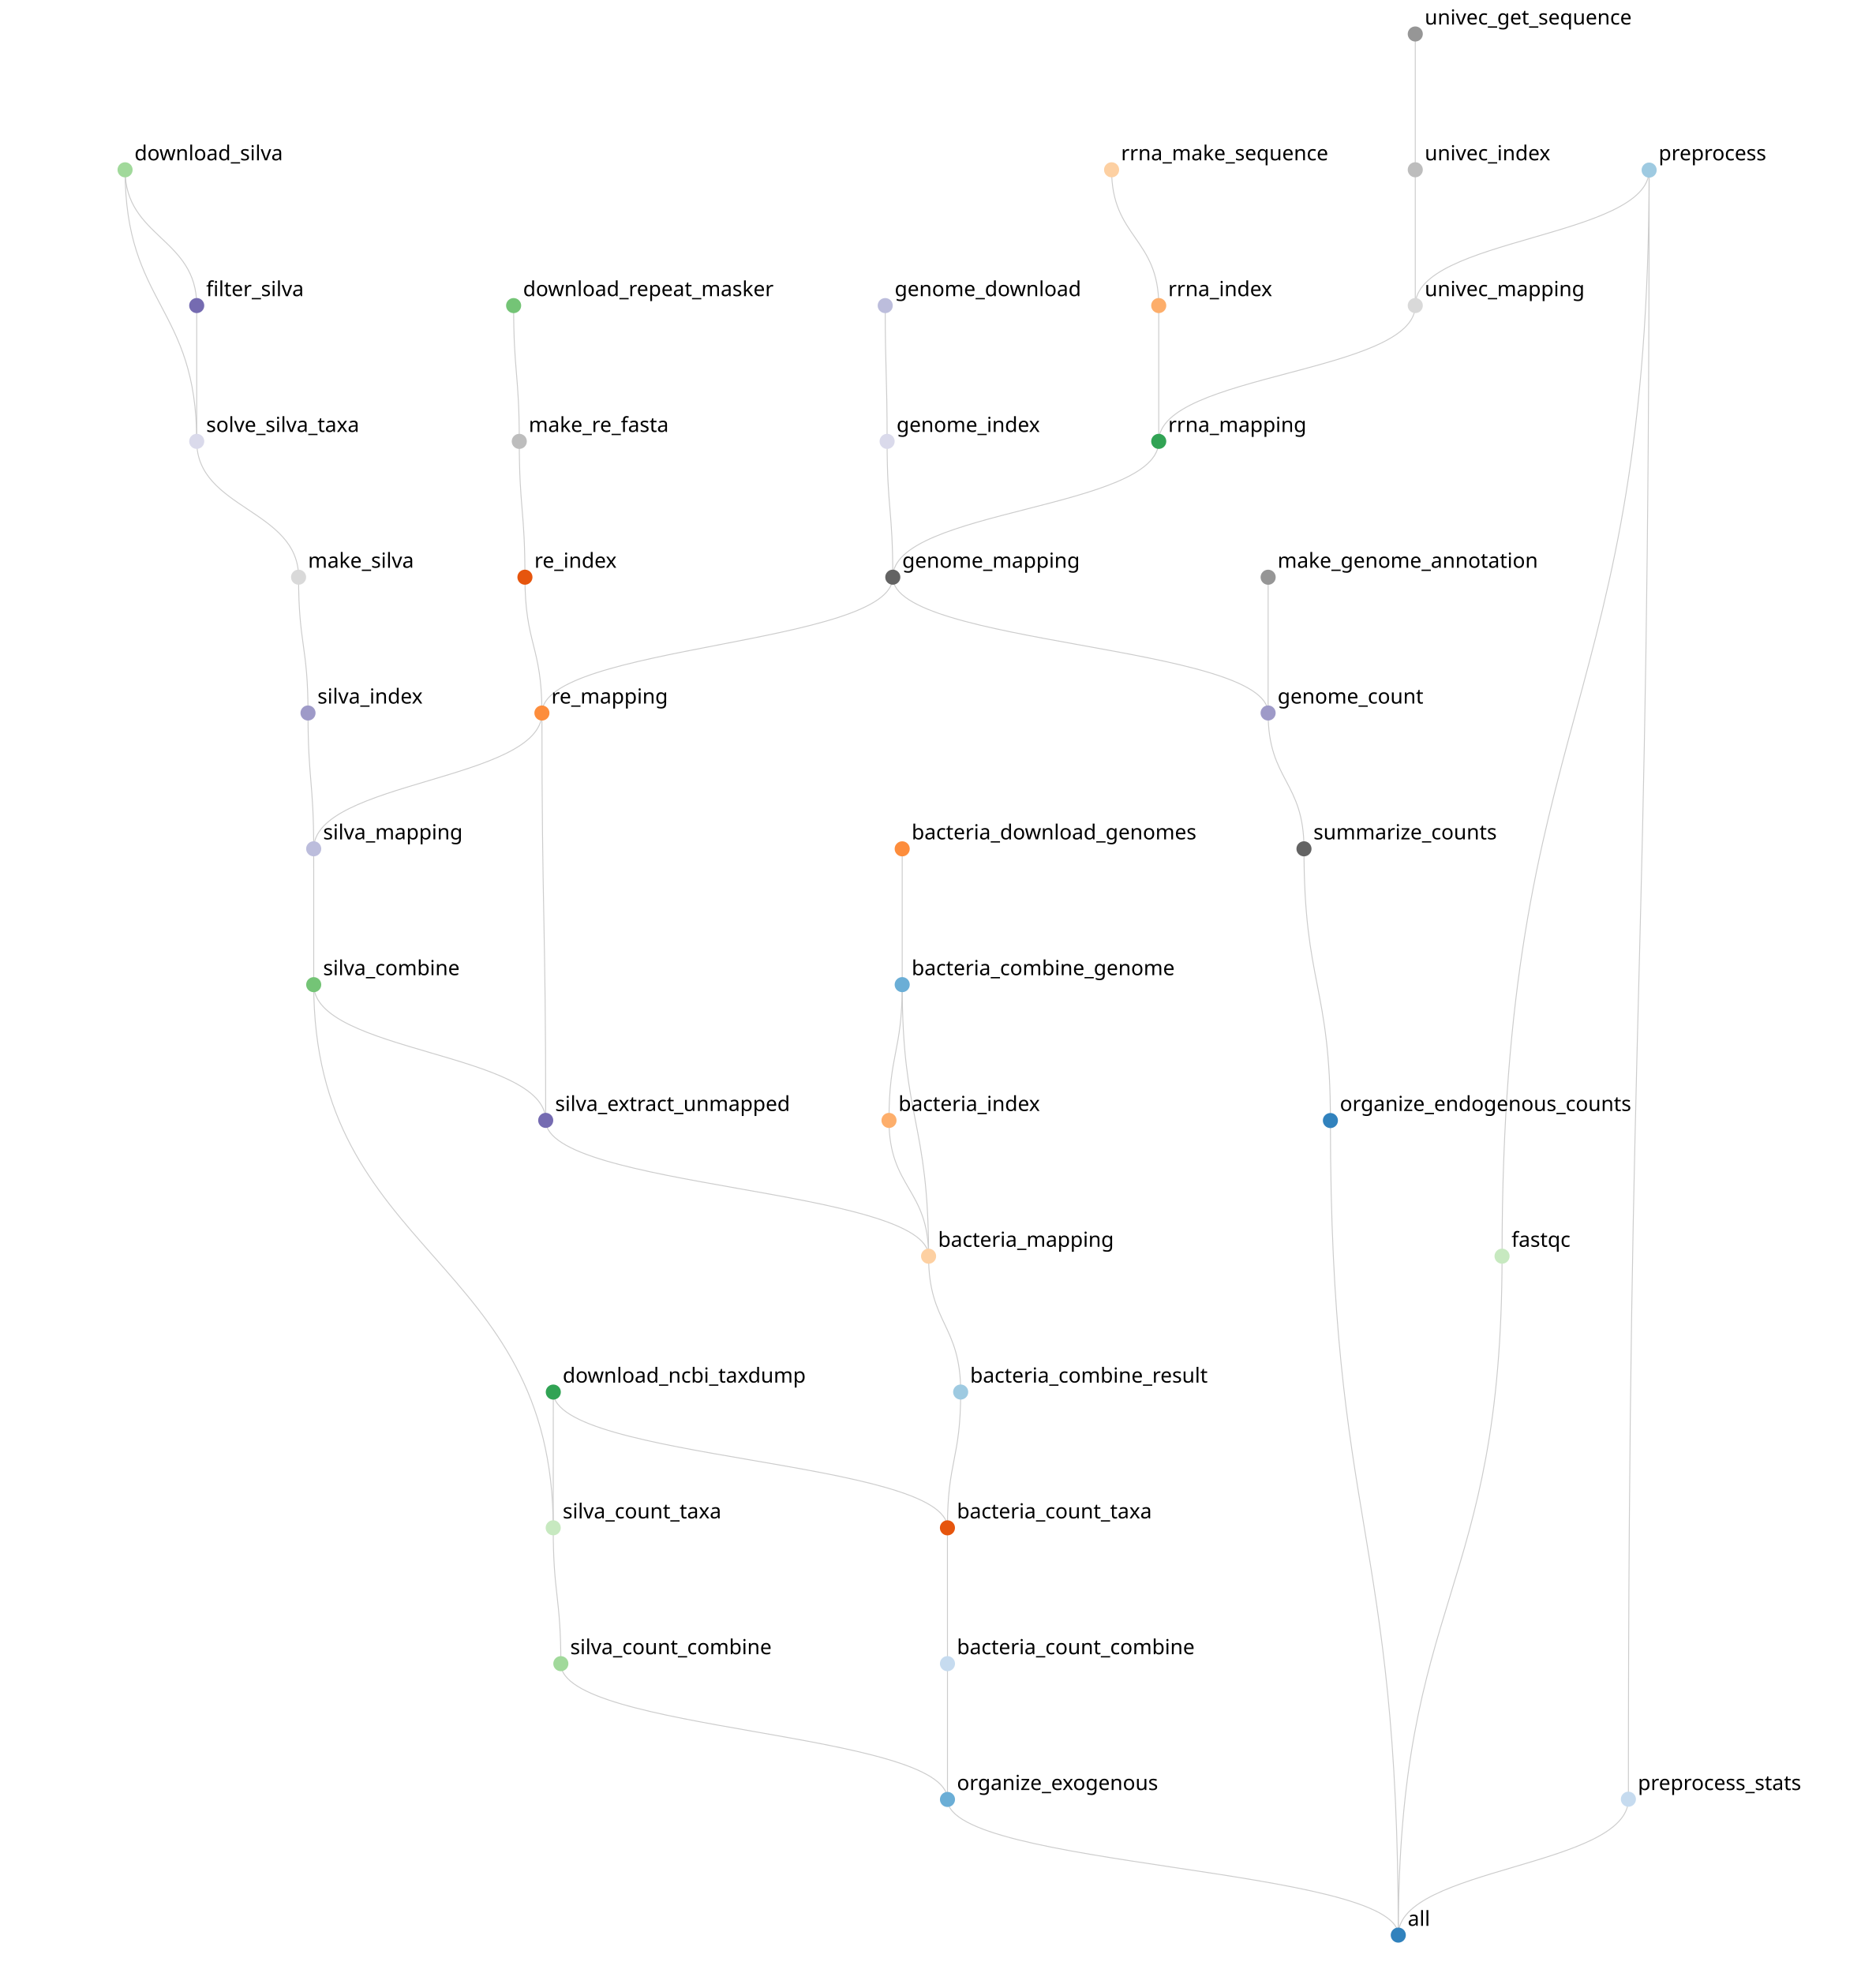
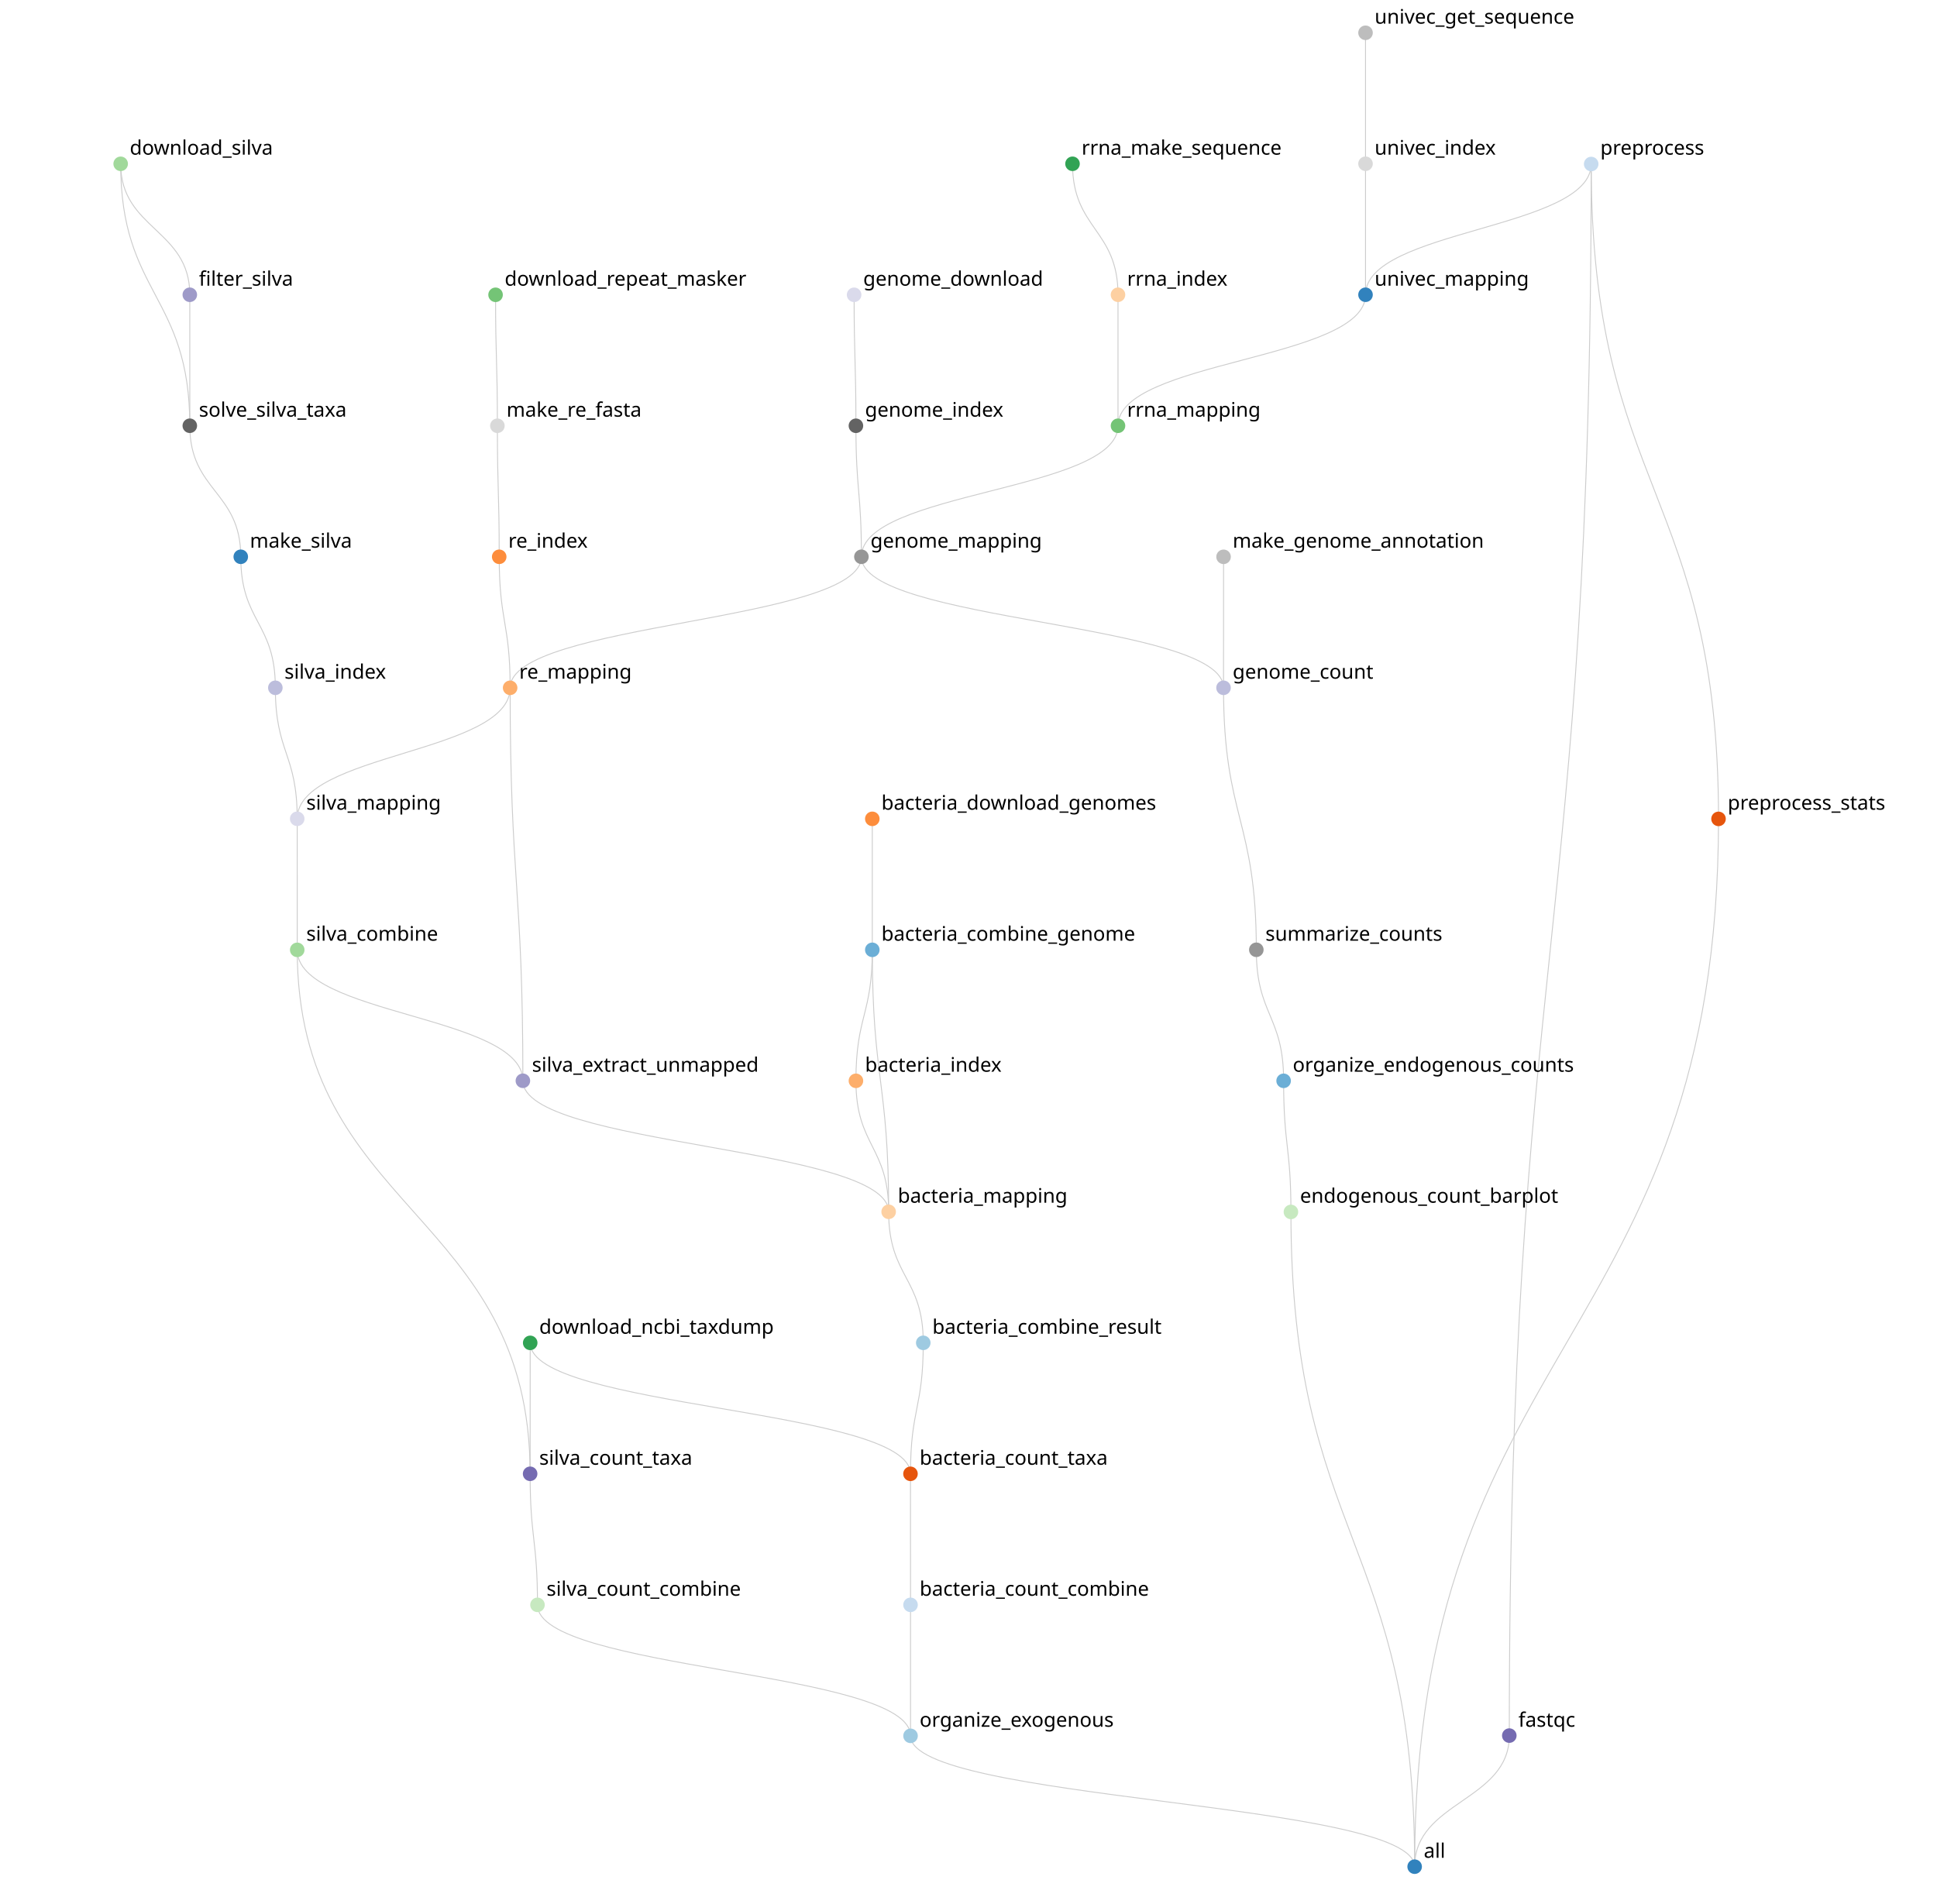
- <svg xmlns="http://www.w3.org/2000/svg" class="marks" width="994.29" height="1046" viewBox="0 0 994.29 1046" version="1.1">
+ <svg xmlns="http://www.w3.org/2000/svg" class="marks" width="1064.29" height="1046" viewBox="0 0 1064.29 1046" version="1.1">
  <g transform="translate(0,0)">
    <g class="mark-group role-frame root">
      <g transform="translate(0,0)">
-         <path class="background" d="M0,0h994.29v1046h-994.29Z" style="fill: none;" />
+         <path class="background" d="M0,0h1064.29v1046h-1064.29Z" style="fill: none;" />
        <g>
          <g class="mark-path role-mark" style="pointer-events: none;">
-             <path transform="translate(0,0)" d="M471.294,594.001C471.294,558.007 478.291,558.007 478.291,522.012" style="fill: none; stroke: #ccc; stroke-width: 0.5;" />
-             <path transform="translate(0,0)" d="M502.268,809.992C502.268,773.996 509.287,773.996 509.287,737.999" style="fill: none; stroke: #ccc; stroke-width: 0.5;" />
-             <path transform="translate(0,0)" d="M502.293,953.994C502.293,917.997 502.29,917.997 502.29,882" style="fill: none; stroke: #ccc; stroke-width: 0.5;" />
-             <path transform="translate(0,0)" d="M502.29,882C502.29,845.996 502.268,845.996 502.268,809.992" style="fill: none; stroke: #ccc; stroke-width: 0.5;" />
-             <path transform="translate(0,0)" d="M478.291,522.012C478.291,486.017 478.29,486.017 478.29,450.021" style="fill: none; stroke: #ccc; stroke-width: 0.5;" />
-             <path transform="translate(0,0)" d="M492.273,665.984C492.273,629.993 471.294,629.993 471.294,594.001" style="fill: none; stroke: #ccc; stroke-width: 0.5;" />
-             <path transform="translate(0,0)" d="M509.287,737.999C509.287,701.992 492.273,701.992 492.273,665.984" style="fill: none; stroke: #ccc; stroke-width: 0.5;" />
-             <path transform="translate(0,0)" d="M478.291,522.012C478.291,593.998 492.273,593.998 492.273,665.984" style="fill: none; stroke: #ccc; stroke-width: 0.5;" />
-             <path transform="translate(0,0)" d="M293.279,809.974C293.279,773.997 293.323,773.997 293.323,738.02" style="fill: none; stroke: #ccc; stroke-width: 0.5;" />
-             <path transform="translate(0,0)" d="M502.268,809.992C502.268,774.006 293.323,774.006 293.323,738.02" style="fill: none; stroke: #ccc; stroke-width: 0.5;" />
-             <path transform="translate(0,0)" d="M275.29,233.998C275.29,198.008 272.291,198.008 272.291,162.019" style="fill: none; stroke: #ccc; stroke-width: 0.5;" />
-             <path transform="translate(0,0)" d="M104.291,233.986C104.291,162.008 66.304,162.008 66.304,90.029" style="fill: none; stroke: #ccc; stroke-width: 0.5;" />
+             <path transform="translate(0,0)" d="M470.293,594.001C470.293,558.007 479.29,558.007 479.29,522.012" style="fill: none; stroke: #ccc; stroke-width: 0.5;" />
+             <path transform="translate(0,0)" d="M500.268,809.992C500.268,773.996 507.287,773.996 507.287,737.999" style="fill: none; stroke: #ccc; stroke-width: 0.5;" />
+             <path transform="translate(0,0)" d="M500.297,953.994C500.297,917.997 500.29,917.997 500.29,882" style="fill: none; stroke: #ccc; stroke-width: 0.5;" />
+             <path transform="translate(0,0)" d="M500.29,882C500.29,845.996 500.268,845.996 500.268,809.992" style="fill: none; stroke: #ccc; stroke-width: 0.5;" />
+             <path transform="translate(0,0)" d="M479.29,522.012C479.29,486.017 479.29,486.017 479.29,450.021" style="fill: none; stroke: #ccc; stroke-width: 0.5;" />
+             <path transform="translate(0,0)" d="M488.274,665.984C488.274,629.993 470.293,629.993 470.293,594.001" style="fill: none; stroke: #ccc; stroke-width: 0.5;" />
+             <path transform="translate(0,0)" d="M507.287,737.999C507.287,701.992 488.274,701.992 488.274,665.984" style="fill: none; stroke: #ccc; stroke-width: 0.5;" />
+             <path transform="translate(0,0)" d="M479.29,522.012C479.29,593.998 488.274,593.998 488.274,665.984" style="fill: none; stroke: #ccc; stroke-width: 0.5;" />
+             <path transform="translate(0,0)" d="M291.279,809.973C291.279,773.997 291.323,773.997 291.323,738.02" style="fill: none; stroke: #ccc; stroke-width: 0.5;" />
+             <path transform="translate(0,0)" d="M500.268,809.992C500.268,774.006 291.323,774.006 291.323,738.02" style="fill: none; stroke: #ccc; stroke-width: 0.5;" />
+             <path transform="translate(0,0)" d="M273.29,233.998C273.29,198.008 272.29,198.008 272.29,162.019" style="fill: none; stroke: #ccc; stroke-width: 0.5;" />
+             <path transform="translate(0,0)" d="M104.288,233.986C104.288,162.007 66.304,162.007 66.304,90.029" style="fill: none; stroke: #ccc; stroke-width: 0.5;" />
            <path transform="translate(0,0)" d="M104.286,162.001C104.286,126.015 66.304,126.015 66.304,90.029" style="fill: none; stroke: #ccc; stroke-width: 0.5;" />
-             <path transform="translate(0,0)" d="M741.283,1025.914C741.283,845.941 796.293,845.941 796.293,665.968" style="fill: none; stroke: #ccc; stroke-width: 0.5;" />
-             <path transform="translate(0,0)" d="M104.291,233.986C104.291,197.994 104.286,197.994 104.286,162.001" style="fill: none; stroke: #ccc; stroke-width: 0.5;" />
-             <path transform="translate(0,0)" d="M691.289,450.009C691.289,414 672.271,414 672.271,377.991" style="fill: none; stroke: #ccc; stroke-width: 0.5;" />
+             <path transform="translate(0,0)" d="M777.282,1025.9C777.282,845.98 709.302,845.98 709.302,666.06" style="fill: none; stroke: #ccc; stroke-width: 0.5;" />
+             <path transform="translate(0,0)" d="M777.282,1025.9C777.282,989.88 829.29,989.88 829.29,953.859" style="fill: none; stroke: #ccc; stroke-width: 0.5;" />
+             <path transform="translate(0,0)" d="M104.288,233.986C104.288,197.993 104.286,197.993 104.286,162.001" style="fill: none; stroke: #ccc; stroke-width: 0.5;" />
+             <path transform="translate(0,0)" d="M690.289,521.986C690.289,449.993 672.272,449.993 672.272,378" style="fill: none; stroke: #ccc; stroke-width: 0.5;" />
            <path transform="translate(0,0)" d="M470.29,234C470.29,198.009 469.29,198.009 469.29,162.019" style="fill: none; stroke: #ccc; stroke-width: 0.5;" />
-             <path transform="translate(0,0)" d="M473.303,306C473.303,270 470.29,270 470.29,234" style="fill: none; stroke: #ccc; stroke-width: 0.5;" />
-             <path transform="translate(0,0)" d="M672.271,377.991C672.271,341.996 473.303,341.996 473.303,306" style="fill: none; stroke: #ccc; stroke-width: 0.5;" />
-             <path transform="translate(0,0)" d="M287.293,378.012C287.293,342.006 473.303,342.006 473.303,306" style="fill: none; stroke: #ccc; stroke-width: 0.5;" />
-             <path transform="translate(0,0)" d="M672.271,377.991C672.271,342.006 672.29,342.006 672.29,306.021" style="fill: none; stroke: #ccc; stroke-width: 0.5;" />
-             <path transform="translate(0,0)" d="M278.291,306.002C278.291,270 275.29,270 275.29,233.998" style="fill: none; stroke: #ccc; stroke-width: 0.5;" />
-             <path transform="translate(0,0)" d="M163.29,378.001C163.29,342 158.283,342 158.283,305.998" style="fill: none; stroke: #ccc; stroke-width: 0.5;" />
-             <path transform="translate(0,0)" d="M741.283,1025.914C741.283,809.989 705.295,809.989 705.295,594.064" style="fill: none; stroke: #ccc; stroke-width: 0.5;" />
-             <path transform="translate(0,0)" d="M741.283,1025.914C741.283,989.954 502.293,989.954 502.293,953.994" style="fill: none; stroke: #ccc; stroke-width: 0.5;" />
-             <path transform="translate(0,0)" d="M863.272,953.861C863.272,522.017 874.27,522.017 874.27,90.173" style="fill: none; stroke: #ccc; stroke-width: 0.5;" />
-             <path transform="translate(0,0)" d="M796.293,665.968C796.293,378.07 874.27,378.07 874.27,90.173" style="fill: none; stroke: #ccc; stroke-width: 0.5;" />
-             <path transform="translate(0,0)" d="M750.289,161.994C750.289,126.084 874.27,126.084 874.27,90.173" style="fill: none; stroke: #ccc; stroke-width: 0.5;" />
-             <path transform="translate(0,0)" d="M741.283,1025.914C741.283,989.888 863.272,989.888 863.272,953.861" style="fill: none; stroke: #ccc; stroke-width: 0.5;" />
-             <path transform="translate(0,0)" d="M287.293,378.012C287.293,342.007 278.291,342.007 278.291,306.002" style="fill: none; stroke: #ccc; stroke-width: 0.5;" />
-             <path transform="translate(0,0)" d="M166.301,449.992C166.301,414.002 287.293,414.002 287.293,378.012" style="fill: none; stroke: #ccc; stroke-width: 0.5;" />
-             <path transform="translate(0,0)" d="M289.3,593.98C289.3,485.996 287.293,485.996 287.293,378.012" style="fill: none; stroke: #ccc; stroke-width: 0.5;" />
+             <path transform="translate(0,0)" d="M473.302,306C473.302,270 470.29,270 470.29,234" style="fill: none; stroke: #ccc; stroke-width: 0.5;" />
+             <path transform="translate(0,0)" d="M672.272,378C672.272,342 473.302,342 473.302,306" style="fill: none; stroke: #ccc; stroke-width: 0.5;" />
+             <path transform="translate(0,0)" d="M280.295,378.012C280.295,342.006 473.302,342.006 473.302,306" style="fill: none; stroke: #ccc; stroke-width: 0.5;" />
+             <path transform="translate(0,0)" d="M672.272,378C672.272,342.011 672.29,342.011 672.29,306.021" style="fill: none; stroke: #ccc; stroke-width: 0.5;" />
+             <path transform="translate(0,0)" d="M274.291,306.002C274.291,270 273.29,270 273.29,233.998" style="fill: none; stroke: #ccc; stroke-width: 0.5;" />
+             <path transform="translate(0,0)" d="M151.29,378.001C151.29,342 132.288,342 132.288,305.998" style="fill: none; stroke: #ccc; stroke-width: 0.5;" />
+             <path transform="translate(0,0)" d="M709.302,666.06C709.302,630.03 705.289,630.03 705.289,594" style="fill: none; stroke: #ccc; stroke-width: 0.5;" />
+             <path transform="translate(0,0)" d="M777.282,1025.9C777.282,989.947 500.297,989.947 500.297,953.994" style="fill: none; stroke: #ccc; stroke-width: 0.5;" />
+             <path transform="translate(0,0)" d="M944.246,450.05C944.246,270.098 874.282,270.098 874.282,90.147" style="fill: none; stroke: #ccc; stroke-width: 0.5;" />
+             <path transform="translate(0,0)" d="M829.29,953.859C829.29,522.003 874.282,522.003 874.282,90.147" style="fill: none; stroke: #ccc; stroke-width: 0.5;" />
+             <path transform="translate(0,0)" d="M750.289,161.994C750.289,126.071 874.282,126.071 874.282,90.147" style="fill: none; stroke: #ccc; stroke-width: 0.5;" />
+             <path transform="translate(0,0)" d="M777.282,1025.9C777.282,737.975 944.246,737.975 944.246,450.05" style="fill: none; stroke: #ccc; stroke-width: 0.5;" />
+             <path transform="translate(0,0)" d="M280.295,378.012C280.295,342.007 274.291,342.007 274.291,306.002" style="fill: none; stroke: #ccc; stroke-width: 0.5;" />
+             <path transform="translate(0,0)" d="M163.3,449.992C163.3,414.002 280.295,414.002 280.295,378.012" style="fill: none; stroke: #ccc; stroke-width: 0.5;" />
+             <path transform="translate(0,0)" d="M287.299,593.979C287.299,485.996 280.295,485.996 280.295,378.012" style="fill: none; stroke: #ccc; stroke-width: 0.5;" />
            <path transform="translate(0,0)" d="M614.288,233.995C614.288,197.997 614.287,197.997 614.287,161.999" style="fill: none; stroke: #ccc; stroke-width: 0.5;" />
            <path transform="translate(0,0)" d="M614.287,161.999C614.287,126.009 589.297,126.009 589.297,90.019" style="fill: none; stroke: #ccc; stroke-width: 0.5;" />
-             <path transform="translate(0,0)" d="M473.303,306C473.303,269.998 614.288,269.998 614.288,233.995" style="fill: none; stroke: #ccc; stroke-width: 0.5;" />
-             <path transform="translate(0,0)" d="M293.279,809.974C293.279,666.001 166.312,666.001 166.312,522.028" style="fill: none; stroke: #ccc; stroke-width: 0.5;" />
-             <path transform="translate(0,0)" d="M289.3,593.98C289.3,558.004 166.312,558.004 166.312,522.028" style="fill: none; stroke: #ccc; stroke-width: 0.5;" />
-             <path transform="translate(0,0)" d="M502.293,953.994C502.293,917.999 297.322,917.999 297.322,882.003" style="fill: none; stroke: #ccc; stroke-width: 0.5;" />
-             <path transform="translate(0,0)" d="M297.322,882.003C297.322,845.988 293.279,845.988 293.279,809.974" style="fill: none; stroke: #ccc; stroke-width: 0.5;" />
-             <path transform="translate(0,0)" d="M492.273,665.984C492.273,629.982 289.3,629.982 289.3,593.98" style="fill: none; stroke: #ccc; stroke-width: 0.5;" />
-             <path transform="translate(0,0)" d="M166.301,449.992C166.301,413.997 163.29,413.997 163.29,378.001" style="fill: none; stroke: #ccc; stroke-width: 0.5;" />
-             <path transform="translate(0,0)" d="M166.312,522.028C166.312,486.01 166.301,486.01 166.301,449.992" style="fill: none; stroke: #ccc; stroke-width: 0.5;" />
-             <path transform="translate(0,0)" d="M158.283,305.998C158.283,269.992 104.291,269.992 104.291,233.986" style="fill: none; stroke: #ccc; stroke-width: 0.5;" />
-             <path transform="translate(0,0)" d="M705.295,594.064C705.295,522.036 691.289,522.036 691.289,450.009" style="fill: none; stroke: #ccc; stroke-width: 0.5;" />
+             <path transform="translate(0,0)" d="M473.302,306C473.302,269.998 614.288,269.998 614.288,233.995" style="fill: none; stroke: #ccc; stroke-width: 0.5;" />
+             <path transform="translate(0,0)" d="M291.279,809.973C291.279,666.001 163.312,666.001 163.312,522.028" style="fill: none; stroke: #ccc; stroke-width: 0.5;" />
+             <path transform="translate(0,0)" d="M287.299,593.979C287.299,558.004 163.312,558.004 163.312,522.028" style="fill: none; stroke: #ccc; stroke-width: 0.5;" />
+             <path transform="translate(0,0)" d="M500.297,953.994C500.297,917.999 295.322,917.999 295.322,882.003" style="fill: none; stroke: #ccc; stroke-width: 0.5;" />
+             <path transform="translate(0,0)" d="M295.322,882.003C295.322,845.988 291.279,845.988 291.279,809.973" style="fill: none; stroke: #ccc; stroke-width: 0.5;" />
+             <path transform="translate(0,0)" d="M488.274,665.984C488.274,629.982 287.299,629.982 287.299,593.979" style="fill: none; stroke: #ccc; stroke-width: 0.5;" />
+             <path transform="translate(0,0)" d="M163.3,449.992C163.3,413.997 151.29,413.997 151.29,378.001" style="fill: none; stroke: #ccc; stroke-width: 0.5;" />
+             <path transform="translate(0,0)" d="M163.312,522.028C163.312,486.01 163.3,486.01 163.3,449.992" style="fill: none; stroke: #ccc; stroke-width: 0.5;" />
+             <path transform="translate(0,0)" d="M132.288,305.998C132.288,269.992 104.288,269.992 104.288,233.986" style="fill: none; stroke: #ccc; stroke-width: 0.5;" />
+             <path transform="translate(0,0)" d="M705.289,594C705.289,557.993 690.289,557.993 690.289,521.986" style="fill: none; stroke: #ccc; stroke-width: 0.5;" />
            <path transform="translate(0,0)" d="M750.29,89.999C750.29,54.009 750.29,54.009 750.29,18.019" style="fill: none; stroke: #ccc; stroke-width: 0.5;" />
            <path transform="translate(0,0)" d="M750.289,161.994C750.289,125.997 750.29,125.997 750.29,89.999" style="fill: none; stroke: #ccc; stroke-width: 0.5;" />
            <path transform="translate(0,0)" d="M614.288,233.995C614.288,197.995 750.289,197.995 750.289,161.994" style="fill: none; stroke: #ccc; stroke-width: 0.5;" />
          </g>
          <g class="mark-symbol role-mark nodes">
-             <path transform="translate(741.2833,1025.914)" d="M4,0A4,4,0,1,1,-4,0A4,4,0,1,1,4,0" style="fill: #3182bd;" />
-             <path transform="translate(478.2908,522.0122)" d="M4,0A4,4,0,1,1,-4,0A4,4,0,1,1,4,0" style="fill: #6baed6;" />
-             <path transform="translate(509.2869,737.9989)" d="M4,0A4,4,0,1,1,-4,0A4,4,0,1,1,4,0" style="fill: #9ecae1;" />
-             <path transform="translate(502.29,882)" d="M4,0A4,4,0,1,1,-4,0A4,4,0,1,1,4,0" style="fill: #c6dbef;" />
-             <path transform="translate(502.2683,809.9923)" d="M4,0A4,4,0,1,1,-4,0A4,4,0,1,1,4,0" style="fill: #e6550d;" />
-             <path transform="translate(478.29,450.0212)" d="M4,0A4,4,0,1,1,-4,0A4,4,0,1,1,4,0" style="fill: #fd8d3c;" />
-             <path transform="translate(471.2936,594.0011)" d="M4,0A4,4,0,1,1,-4,0A4,4,0,1,1,4,0" style="fill: #fdae6b;" />
-             <path transform="translate(492.2734,665.9843)" d="M4,0A4,4,0,1,1,-4,0A4,4,0,1,1,4,0" style="fill: #fdd0a2;" />
-             <path transform="translate(293.3234,738.02)" d="M4,0A4,4,0,1,1,-4,0A4,4,0,1,1,4,0" style="fill: #31a354;" />
-             <path transform="translate(272.2908,162.0188)" d="M4,0A4,4,0,1,1,-4,0A4,4,0,1,1,4,0" style="fill: #74c476;" />
+             <path transform="translate(777.2817,1025.9)" d="M4,0A4,4,0,1,1,-4,0A4,4,0,1,1,4,0" style="fill: #3182bd;" />
+             <path transform="translate(479.2901,522.0122)" d="M4,0A4,4,0,1,1,-4,0A4,4,0,1,1,4,0" style="fill: #6baed6;" />
+             <path transform="translate(507.2867,737.9989)" d="M4,0A4,4,0,1,1,-4,0A4,4,0,1,1,4,0" style="fill: #9ecae1;" />
+             <path transform="translate(500.29,882)" d="M4,0A4,4,0,1,1,-4,0A4,4,0,1,1,4,0" style="fill: #c6dbef;" />
+             <path transform="translate(500.2683,809.9923)" d="M4,0A4,4,0,1,1,-4,0A4,4,0,1,1,4,0" style="fill: #e6550d;" />
+             <path transform="translate(479.29,450.0212)" d="M4,0A4,4,0,1,1,-4,0A4,4,0,1,1,4,0" style="fill: #fd8d3c;" />
+             <path transform="translate(470.2934,594.0011)" d="M4,0A4,4,0,1,1,-4,0A4,4,0,1,1,4,0" style="fill: #fdae6b;" />
+             <path transform="translate(488.2742,665.9844)" d="M4,0A4,4,0,1,1,-4,0A4,4,0,1,1,4,0" style="fill: #fdd0a2;" />
+             <path transform="translate(291.3234,738.02)" d="M4,0A4,4,0,1,1,-4,0A4,4,0,1,1,4,0" style="fill: #31a354;" />
+             <path transform="translate(272.2903,162.0188)" d="M4,0A4,4,0,1,1,-4,0A4,4,0,1,1,4,0" style="fill: #74c476;" />
            <path transform="translate(66.30364,90.02905)" d="M4,0A4,4,0,1,1,-4,0A4,4,0,1,1,4,0" style="fill: #a1d99b;" />
-             <path transform="translate(796.2932,665.9678)" d="M4,0A4,4,0,1,1,-4,0A4,4,0,1,1,4,0" style="fill: #c7e9c0;" />
-             <path transform="translate(104.2861,162.001)" d="M4,0A4,4,0,1,1,-4,0A4,4,0,1,1,4,0" style="fill: #756bb1;" />
-             <path transform="translate(672.2715,377.9914)" d="M4,0A4,4,0,1,1,-4,0A4,4,0,1,1,4,0" style="fill: #9e9ac8;" />
-             <path transform="translate(469.2903,162.0188)" d="M4,0A4,4,0,1,1,-4,0A4,4,0,1,1,4,0" style="fill: #bcbddc;" />
-             <path transform="translate(470.2903,234)" d="M4,0A4,4,0,1,1,-4,0A4,4,0,1,1,4,0" style="fill: #dadaeb;" />
-             <path transform="translate(473.3028,306.0003)" d="M4,0A4,4,0,1,1,-4,0A4,4,0,1,1,4,0" style="fill: #636363;" />
-             <path transform="translate(672.29,306.0211)" d="M4,0A4,4,0,1,1,-4,0A4,4,0,1,1,4,0" style="fill: #969696;" />
-             <path transform="translate(275.2899,233.9977)" d="M4,0A4,4,0,1,1,-4,0A4,4,0,1,1,4,0" style="fill: #bdbdbd;" />
-             <path transform="translate(158.2835,305.9977)" d="M4,0A4,4,0,1,1,-4,0A4,4,0,1,1,4,0" style="fill: #d9d9d9;" />
-             <path transform="translate(705.295,594.0635)" d="M4,0A4,4,0,1,1,-4,0A4,4,0,1,1,4,0" style="fill: #3182bd;" />
-             <path transform="translate(502.2928,953.9941)" d="M4,0A4,4,0,1,1,-4,0A4,4,0,1,1,4,0" style="fill: #6baed6;" />
-             <path transform="translate(874.2695,90.17274)" d="M4,0A4,4,0,1,1,-4,0A4,4,0,1,1,4,0" style="fill: #9ecae1;" />
-             <path transform="translate(863.2718,953.8609)" d="M4,0A4,4,0,1,1,-4,0A4,4,0,1,1,4,0" style="fill: #c6dbef;" />
-             <path transform="translate(278.2909,306.0024)" d="M4,0A4,4,0,1,1,-4,0A4,4,0,1,1,4,0" style="fill: #e6550d;" />
-             <path transform="translate(287.2932,378.012)" d="M4,0A4,4,0,1,1,-4,0A4,4,0,1,1,4,0" style="fill: #fd8d3c;" />
-             <path transform="translate(614.2866,161.9988)" d="M4,0A4,4,0,1,1,-4,0A4,4,0,1,1,4,0" style="fill: #fdae6b;" />
-             <path transform="translate(589.2967,90.01936)" d="M4,0A4,4,0,1,1,-4,0A4,4,0,1,1,4,0" style="fill: #fdd0a2;" />
-             <path transform="translate(614.2878,233.9953)" d="M4,0A4,4,0,1,1,-4,0A4,4,0,1,1,4,0" style="fill: #31a354;" />
-             <path transform="translate(166.3118,522.0277)" d="M4,0A4,4,0,1,1,-4,0A4,4,0,1,1,4,0" style="fill: #74c476;" />
-             <path transform="translate(297.3222,882.003)" d="M4,0A4,4,0,1,1,-4,0A4,4,0,1,1,4,0" style="fill: #a1d99b;" />
-             <path transform="translate(293.2786,809.9735)" d="M4,0A4,4,0,1,1,-4,0A4,4,0,1,1,4,0" style="fill: #c7e9c0;" />
-             <path transform="translate(289.3002,593.9795)" d="M4,0A4,4,0,1,1,-4,0A4,4,0,1,1,4,0" style="fill: #756bb1;" />
-             <path transform="translate(163.2899,378.0014)" d="M4,0A4,4,0,1,1,-4,0A4,4,0,1,1,4,0" style="fill: #9e9ac8;" />
-             <path transform="translate(166.3011,449.9923)" d="M4,0A4,4,0,1,1,-4,0A4,4,0,1,1,4,0" style="fill: #bcbddc;" />
-             <path transform="translate(104.2909,233.9862)" d="M4,0A4,4,0,1,1,-4,0A4,4,0,1,1,4,0" style="fill: #dadaeb;" />
-             <path transform="translate(691.2895,450.0093)" d="M4,0A4,4,0,1,1,-4,0A4,4,0,1,1,4,0" style="fill: #636363;" />
-             <path transform="translate(750.29,18.0188)" d="M4,0A4,4,0,1,1,-4,0A4,4,0,1,1,4,0" style="fill: #969696;" />
-             <path transform="translate(750.29,89.99906)" d="M4,0A4,4,0,1,1,-4,0A4,4,0,1,1,4,0" style="fill: #bdbdbd;" />
-             <path transform="translate(750.2888,161.9945)" d="M4,0A4,4,0,1,1,-4,0A4,4,0,1,1,4,0" style="fill: #d9d9d9;" />
+             <path transform="translate(709.3023,666.06)" d="M4,0A4,4,0,1,1,-4,0A4,4,0,1,1,4,0" style="fill: #c7e9c0;" />
+             <path transform="translate(829.2904,953.8593)" d="M4,0A4,4,0,1,1,-4,0A4,4,0,1,1,4,0" style="fill: #756bb1;" />
+             <path transform="translate(104.2861,162.001)" d="M4,0A4,4,0,1,1,-4,0A4,4,0,1,1,4,0" style="fill: #9e9ac8;" />
+             <path transform="translate(672.2717,378)" d="M4,0A4,4,0,1,1,-4,0A4,4,0,1,1,4,0" style="fill: #bcbddc;" />
+             <path transform="translate(469.2903,162.0188)" d="M4,0A4,4,0,1,1,-4,0A4,4,0,1,1,4,0" style="fill: #dadaeb;" />
+             <path transform="translate(470.2903,234)" d="M4,0A4,4,0,1,1,-4,0A4,4,0,1,1,4,0" style="fill: #636363;" />
+             <path transform="translate(473.3023,306.0003)" d="M4,0A4,4,0,1,1,-4,0A4,4,0,1,1,4,0" style="fill: #969696;" />
+             <path transform="translate(672.29,306.0212)" d="M4,0A4,4,0,1,1,-4,0A4,4,0,1,1,4,0" style="fill: #bdbdbd;" />
+             <path transform="translate(273.29,233.9977)" d="M4,0A4,4,0,1,1,-4,0A4,4,0,1,1,4,0" style="fill: #d9d9d9;" />
+             <path transform="translate(132.2885,305.9984)" d="M4,0A4,4,0,1,1,-4,0A4,4,0,1,1,4,0" style="fill: #3182bd;" />
+             <path transform="translate(705.2889,593.9999)" d="M4,0A4,4,0,1,1,-4,0A4,4,0,1,1,4,0" style="fill: #6baed6;" />
+             <path transform="translate(500.2971,953.9942)" d="M4,0A4,4,0,1,1,-4,0A4,4,0,1,1,4,0" style="fill: #9ecae1;" />
+             <path transform="translate(874.2823,90.14686)" d="M4,0A4,4,0,1,1,-4,0A4,4,0,1,1,4,0" style="fill: #c6dbef;" />
+             <path transform="translate(944.2462,450.05)" d="M4,0A4,4,0,1,1,-4,0A4,4,0,1,1,4,0" style="fill: #e6550d;" />
+             <path transform="translate(274.2907,306.0024)" d="M4,0A4,4,0,1,1,-4,0A4,4,0,1,1,4,0" style="fill: #fd8d3c;" />
+             <path transform="translate(280.2947,378.012)" d="M4,0A4,4,0,1,1,-4,0A4,4,0,1,1,4,0" style="fill: #fdae6b;" />
+             <path transform="translate(614.2866,161.9988)" d="M4,0A4,4,0,1,1,-4,0A4,4,0,1,1,4,0" style="fill: #fdd0a2;" />
+             <path transform="translate(589.2967,90.01936)" d="M4,0A4,4,0,1,1,-4,0A4,4,0,1,1,4,0" style="fill: #31a354;" />
+             <path transform="translate(614.2878,233.9953)" d="M4,0A4,4,0,1,1,-4,0A4,4,0,1,1,4,0" style="fill: #74c476;" />
+             <path transform="translate(163.312,522.0277)" d="M4,0A4,4,0,1,1,-4,0A4,4,0,1,1,4,0" style="fill: #a1d99b;" />
+             <path transform="translate(295.3222,882.003)" d="M4,0A4,4,0,1,1,-4,0A4,4,0,1,1,4,0" style="fill: #c7e9c0;" />
+             <path transform="translate(291.2785,809.9735)" d="M4,0A4,4,0,1,1,-4,0A4,4,0,1,1,4,0" style="fill: #756bb1;" />
+             <path transform="translate(287.2993,593.9795)" d="M4,0A4,4,0,1,1,-4,0A4,4,0,1,1,4,0" style="fill: #9e9ac8;" />
+             <path transform="translate(151.2895,378.0013)" d="M4,0A4,4,0,1,1,-4,0A4,4,0,1,1,4,0" style="fill: #bcbddc;" />
+             <path transform="translate(163.3,449.9923)" d="M4,0A4,4,0,1,1,-4,0A4,4,0,1,1,4,0" style="fill: #dadaeb;" />
+             <path transform="translate(104.2885,233.9858)" d="M4,0A4,4,0,1,1,-4,0A4,4,0,1,1,4,0" style="fill: #636363;" />
+             <path transform="translate(690.2888,521.9857)" d="M4,0A4,4,0,1,1,-4,0A4,4,0,1,1,4,0" style="fill: #969696;" />
+             <path transform="translate(750.29,18.0188)" d="M4,0A4,4,0,1,1,-4,0A4,4,0,1,1,4,0" style="fill: #bdbdbd;" />
+             <path transform="translate(750.29,89.99906)" d="M4,0A4,4,0,1,1,-4,0A4,4,0,1,1,4,0" style="fill: #d9d9d9;" />
+             <path transform="translate(750.2888,161.9945)" d="M4,0A4,4,0,1,1,-4,0A4,4,0,1,1,4,0" style="fill: #3182bd;" />
          </g>
          <g class="mark-text role-mark labels">
-             <text text-anchor="start" transform="translate(746.29,1021)" style="font-family: sans-serif; font-size: 11px; font-weight: normal; fill: black;">all</text>
-             <text text-anchor="start" transform="translate(483.29,517)" style="font-family: sans-serif; font-size: 11px; font-weight: normal; fill: black;">bacteria_combine_genome</text>
-             <text text-anchor="start" transform="translate(514.29,733)" style="font-family: sans-serif; font-size: 11px; font-weight: normal; fill: black;">bacteria_combine_result</text>
-             <text text-anchor="start" transform="translate(507.29,877)" style="font-family: sans-serif; font-size: 11px; font-weight: normal; fill: black;">bacteria_count_combine</text>
-             <text text-anchor="start" transform="translate(507.29,805)" style="font-family: sans-serif; font-size: 11px; font-weight: normal; fill: black;">bacteria_count_taxa</text>
-             <text text-anchor="start" transform="translate(483.29,445)" style="font-family: sans-serif; font-size: 11px; font-weight: normal; fill: black;">bacteria_download_genomes</text>
-             <text text-anchor="start" transform="translate(476.29,589)" style="font-family: sans-serif; font-size: 11px; font-weight: normal; fill: black;">bacteria_index</text>
-             <text text-anchor="start" transform="translate(497.29,661)" style="font-family: sans-serif; font-size: 11px; font-weight: normal; fill: black;">bacteria_mapping</text>
-             <text text-anchor="start" transform="translate(298.29,733)" style="font-family: sans-serif; font-size: 11px; font-weight: normal; fill: black;">download_ncbi_taxdump</text>
+             <text text-anchor="start" transform="translate(782.29,1021)" style="font-family: sans-serif; font-size: 11px; font-weight: normal; fill: black;">all</text>
+             <text text-anchor="start" transform="translate(484.29,517)" style="font-family: sans-serif; font-size: 11px; font-weight: normal; fill: black;">bacteria_combine_genome</text>
+             <text text-anchor="start" transform="translate(512.29,733)" style="font-family: sans-serif; font-size: 11px; font-weight: normal; fill: black;">bacteria_combine_result</text>
+             <text text-anchor="start" transform="translate(505.29,877)" style="font-family: sans-serif; font-size: 11px; font-weight: normal; fill: black;">bacteria_count_combine</text>
+             <text text-anchor="start" transform="translate(505.29,805)" style="font-family: sans-serif; font-size: 11px; font-weight: normal; fill: black;">bacteria_count_taxa</text>
+             <text text-anchor="start" transform="translate(484.29,445)" style="font-family: sans-serif; font-size: 11px; font-weight: normal; fill: black;">bacteria_download_genomes</text>
+             <text text-anchor="start" transform="translate(475.29,589)" style="font-family: sans-serif; font-size: 11px; font-weight: normal; fill: black;">bacteria_index</text>
+             <text text-anchor="start" transform="translate(493.29,661)" style="font-family: sans-serif; font-size: 11px; font-weight: normal; fill: black;">bacteria_mapping</text>
+             <text text-anchor="start" transform="translate(296.29,733)" style="font-family: sans-serif; font-size: 11px; font-weight: normal; fill: black;">download_ncbi_taxdump</text>
            <text text-anchor="start" transform="translate(277.29,157)" style="font-family: sans-serif; font-size: 11px; font-weight: normal; fill: black;">download_repeat_masker</text>
            <text text-anchor="start" transform="translate(71.294,85)" style="font-family: sans-serif; font-size: 11px; font-weight: normal; fill: black;">download_silva</text>
-             <text text-anchor="start" transform="translate(801.29,661)" style="font-family: sans-serif; font-size: 11px; font-weight: normal; fill: black;">fastqc</text>
+             <text text-anchor="start" transform="translate(714.29,661)" style="font-family: sans-serif; font-size: 11px; font-weight: normal; fill: black;">endogenous_count_barplot</text>
+             <text text-anchor="start" transform="translate(834.29,949)" style="font-family: sans-serif; font-size: 11px; font-weight: normal; fill: black;">fastqc</text>
            <text text-anchor="start" transform="translate(109.29,157)" style="font-family: sans-serif; font-size: 11px; font-weight: normal; fill: black;">filter_silva</text>
            <text text-anchor="start" transform="translate(677.29,373)" style="font-family: sans-serif; font-size: 11px; font-weight: normal; fill: black;">genome_count</text>
            <text text-anchor="start" transform="translate(474.29,157)" style="font-family: sans-serif; font-size: 11px; font-weight: normal; fill: black;">genome_download</text>
            <text text-anchor="start" transform="translate(475.29,229)" style="font-family: sans-serif; font-size: 11px; font-weight: normal; fill: black;">genome_index</text>
            <text text-anchor="start" transform="translate(478.29,301)" style="font-family: sans-serif; font-size: 11px; font-weight: normal; fill: black;">genome_mapping</text>
            <text text-anchor="start" transform="translate(677.29,301)" style="font-family: sans-serif; font-size: 11px; font-weight: normal; fill: black;">make_genome_annotation</text>
-             <text text-anchor="start" transform="translate(280.29,229)" style="font-family: sans-serif; font-size: 11px; font-weight: normal; fill: black;">make_re_fasta</text>
-             <text text-anchor="start" transform="translate(163.29,301)" style="font-family: sans-serif; font-size: 11px; font-weight: normal; fill: black;">make_silva</text>
+             <text text-anchor="start" transform="translate(278.29,229)" style="font-family: sans-serif; font-size: 11px; font-weight: normal; fill: black;">make_re_fasta</text>
+             <text text-anchor="start" transform="translate(137.29,301)" style="font-family: sans-serif; font-size: 11px; font-weight: normal; fill: black;">make_silva</text>
            <text text-anchor="start" transform="translate(710.29,589)" style="font-family: sans-serif; font-size: 11px; font-weight: normal; fill: black;">organize_endogenous_counts</text>
-             <text text-anchor="start" transform="translate(507.29,949)" style="font-family: sans-serif; font-size: 11px; font-weight: normal; fill: black;">organize_exogenous</text>
+             <text text-anchor="start" transform="translate(505.29,949)" style="font-family: sans-serif; font-size: 11px; font-weight: normal; fill: black;">organize_exogenous</text>
            <text text-anchor="start" transform="translate(879.29,85)" style="font-family: sans-serif; font-size: 11px; font-weight: normal; fill: black;">preprocess</text>
-             <text text-anchor="start" transform="translate(868.29,949)" style="font-family: sans-serif; font-size: 11px; font-weight: normal; fill: black;">preprocess_stats</text>
-             <text text-anchor="start" transform="translate(283.29,301)" style="font-family: sans-serif; font-size: 11px; font-weight: normal; fill: black;">re_index</text>
-             <text text-anchor="start" transform="translate(292.29,373)" style="font-family: sans-serif; font-size: 11px; font-weight: normal; fill: black;">re_mapping</text>
+             <text text-anchor="start" transform="translate(949.29,445)" style="font-family: sans-serif; font-size: 11px; font-weight: normal; fill: black;">preprocess_stats</text>
+             <text text-anchor="start" transform="translate(279.29,301)" style="font-family: sans-serif; font-size: 11px; font-weight: normal; fill: black;">re_index</text>
+             <text text-anchor="start" transform="translate(285.29,373)" style="font-family: sans-serif; font-size: 11px; font-weight: normal; fill: black;">re_mapping</text>
            <text text-anchor="start" transform="translate(619.29,157)" style="font-family: sans-serif; font-size: 11px; font-weight: normal; fill: black;">rrna_index</text>
            <text text-anchor="start" transform="translate(594.29,85)" style="font-family: sans-serif; font-size: 11px; font-weight: normal; fill: black;">rrna_make_sequence</text>
            <text text-anchor="start" transform="translate(619.29,229)" style="font-family: sans-serif; font-size: 11px; font-weight: normal; fill: black;">rrna_mapping</text>
-             <text text-anchor="start" transform="translate(171.29,517)" style="font-family: sans-serif; font-size: 11px; font-weight: normal; fill: black;">silva_combine</text>
-             <text text-anchor="start" transform="translate(302.29,877)" style="font-family: sans-serif; font-size: 11px; font-weight: normal; fill: black;">silva_count_combine</text>
-             <text text-anchor="start" transform="translate(298.29,805)" style="font-family: sans-serif; font-size: 11px; font-weight: normal; fill: black;">silva_count_taxa</text>
-             <text text-anchor="start" transform="translate(294.29,589)" style="font-family: sans-serif; font-size: 11px; font-weight: normal; fill: black;">silva_extract_unmapped</text>
-             <text text-anchor="start" transform="translate(168.29,373)" style="font-family: sans-serif; font-size: 11px; font-weight: normal; fill: black;">silva_index</text>
-             <text text-anchor="start" transform="translate(171.29,445)" style="font-family: sans-serif; font-size: 11px; font-weight: normal; fill: black;">silva_mapping</text>
+             <text text-anchor="start" transform="translate(168.29,517)" style="font-family: sans-serif; font-size: 11px; font-weight: normal; fill: black;">silva_combine</text>
+             <text text-anchor="start" transform="translate(300.29,877)" style="font-family: sans-serif; font-size: 11px; font-weight: normal; fill: black;">silva_count_combine</text>
+             <text text-anchor="start" transform="translate(296.29,805)" style="font-family: sans-serif; font-size: 11px; font-weight: normal; fill: black;">silva_count_taxa</text>
+             <text text-anchor="start" transform="translate(292.29,589)" style="font-family: sans-serif; font-size: 11px; font-weight: normal; fill: black;">silva_extract_unmapped</text>
+             <text text-anchor="start" transform="translate(156.29,373)" style="font-family: sans-serif; font-size: 11px; font-weight: normal; fill: black;">silva_index</text>
+             <text text-anchor="start" transform="translate(168.29,445)" style="font-family: sans-serif; font-size: 11px; font-weight: normal; fill: black;">silva_mapping</text>
            <text text-anchor="start" transform="translate(109.29,229)" style="font-family: sans-serif; font-size: 11px; font-weight: normal; fill: black;">solve_silva_taxa</text>
-             <text text-anchor="start" transform="translate(696.29,445)" style="font-family: sans-serif; font-size: 11px; font-weight: normal; fill: black;">summarize_counts</text>
+             <text text-anchor="start" transform="translate(695.29,517)" style="font-family: sans-serif; font-size: 11px; font-weight: normal; fill: black;">summarize_counts</text>
            <text text-anchor="start" transform="translate(755.29,13)" style="font-family: sans-serif; font-size: 11px; font-weight: normal; fill: black;">univec_get_sequence</text>
            <text text-anchor="start" transform="translate(755.29,85)" style="font-family: sans-serif; font-size: 11px; font-weight: normal; fill: black;">univec_index</text>
            <text text-anchor="start" transform="translate(755.29,157)" style="font-family: sans-serif; font-size: 11px; font-weight: normal; fill: black;">univec_mapping</text>
          </g>
        </g>
      </g>
    </g>
  </g>
</svg>
